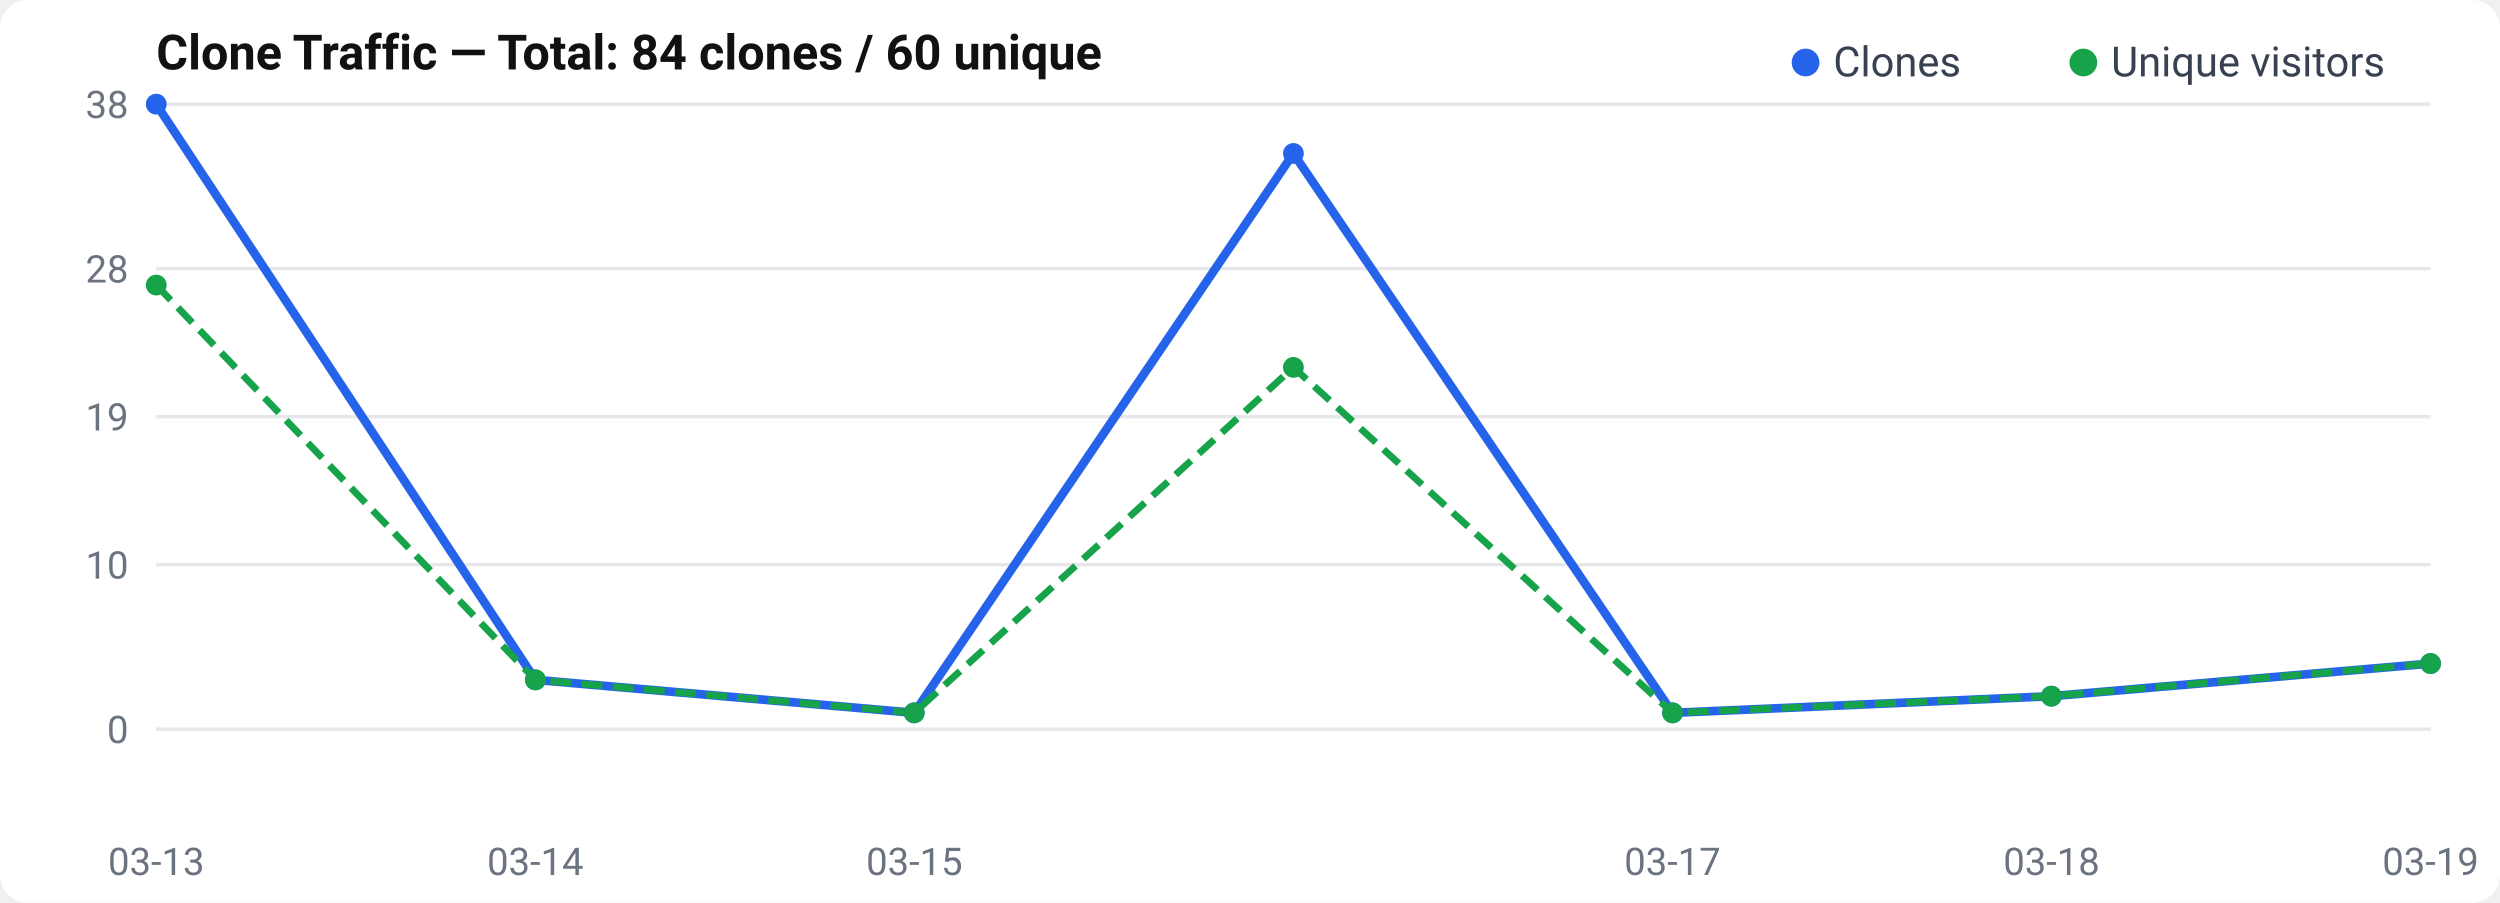
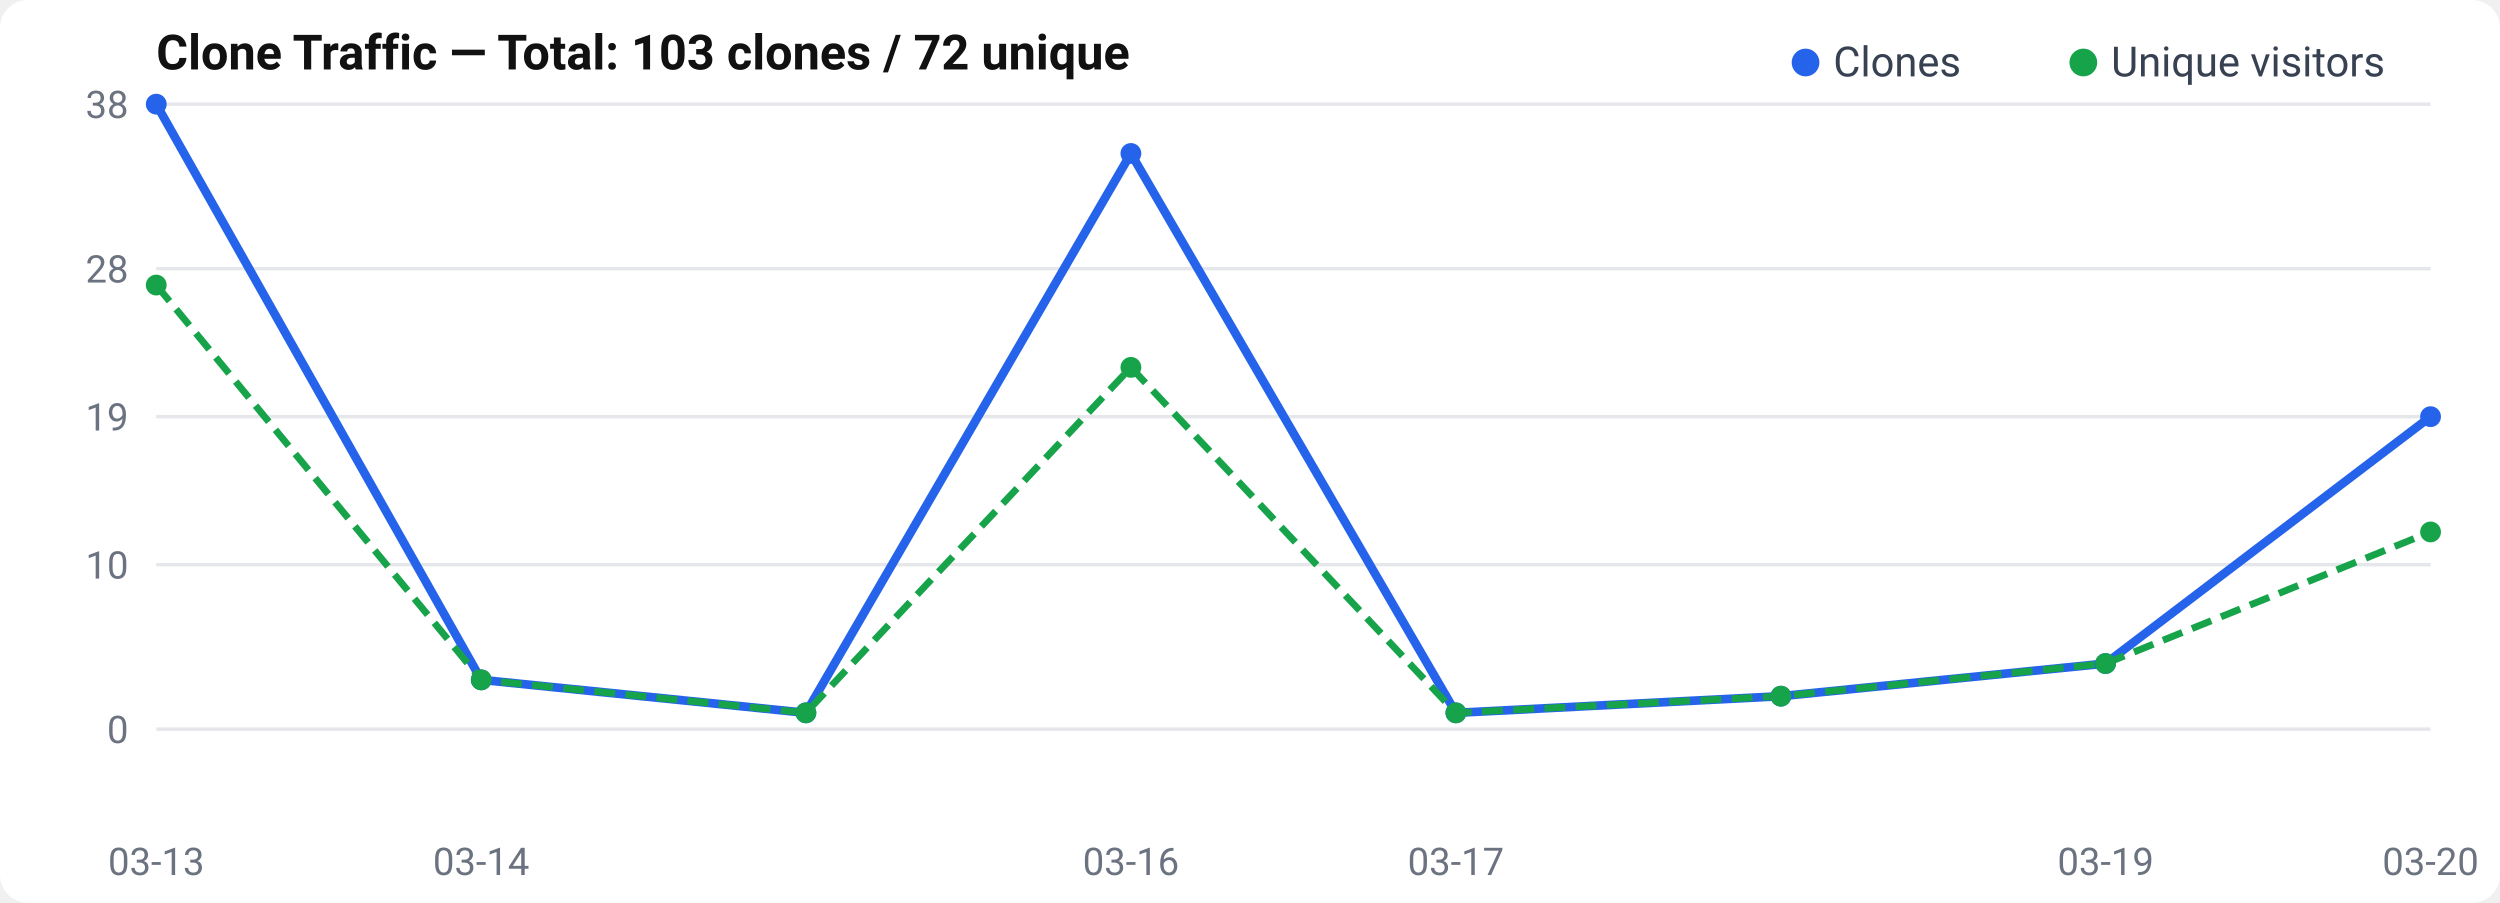
<svg xmlns="http://www.w3.org/2000/svg" width="720" height="260" viewBox="0 0 720 260">
  <style>
  text { font-family: -apple-system, BlinkMacSystemFont, 'Segoe UI', Roboto, sans-serif; }
</style>
  <rect width="720" height="260" rx="8" fill="#fff" />
  <text x="45" y="20" font-size="14" font-weight="600" fill="#111">
-   Clone Traffic — Total: 84 clones / 60 unique
+   Clone Traffic — Total: 103 clones / 72 unique
</text>
  <text x="37" y="214.0" text-anchor="end" font-size="11" fill="#6b7280">0</text>
  <line x1="45" y1="210.0" x2="700" y2="210.0" stroke="#e5e7eb" stroke-width="1" />
  <text x="37" y="166.632" text-anchor="end" font-size="11" fill="#6b7280">10</text>
  <line x1="45" y1="162.632" x2="700" y2="162.632" stroke="#e5e7eb" stroke-width="1" />
  <text x="37" y="124.0" text-anchor="end" font-size="11" fill="#6b7280">19</text>
  <line x1="45" y1="120.0" x2="700" y2="120.0" stroke="#e5e7eb" stroke-width="1" />
  <text x="37" y="81.368" text-anchor="end" font-size="11" fill="#6b7280">28</text>
  <line x1="45" y1="77.368" x2="700" y2="77.368" stroke="#e5e7eb" stroke-width="1" />
  <text x="37" y="34.0" text-anchor="end" font-size="11" fill="#6b7280">38</text>
  <line x1="45" y1="30.0" x2="700" y2="30.0" stroke="#e5e7eb" stroke-width="1" />
-   <polyline points="45.0,30.0 154.2,195.8 263.3,205.3 372.5,44.2 481.7,205.3 590.8,200.5 700.0,191.1" fill="none" stroke="#2563eb" stroke-width="2.5" stroke-linejoin="round" />
-   <polyline points="45.0,82.1 154.2,195.8 263.3,205.3 372.5,105.8 481.7,205.3 590.8,200.5 700.0,191.1" fill="none" stroke="#16a34a" stroke-width="2" stroke-dasharray="6,3" stroke-linejoin="round" />
+   <polyline points="45.0,30.0 138.6,195.8 232.1,205.3 325.7,44.2 419.3,205.3 512.9,200.5 606.4,191.1 700.0,120.0" fill="none" stroke="#2563eb" stroke-width="2.5" stroke-linejoin="round" />
+   <polyline points="45.0,82.1 138.6,195.8 232.1,205.3 325.7,105.8 419.3,205.3 512.9,200.5 606.4,191.1 700.0,153.2" fill="none" stroke="#16a34a" stroke-width="2" stroke-dasharray="6,3" stroke-linejoin="round" />
  <circle cx="45.0" cy="30.0" r="3" fill="#2563eb" />
-   <circle cx="154.2" cy="195.8" r="3" fill="#2563eb" />
-   <circle cx="263.3" cy="205.3" r="3" fill="#2563eb" />
-   <circle cx="372.5" cy="44.2" r="3" fill="#2563eb" />
-   <circle cx="481.7" cy="205.3" r="3" fill="#2563eb" />
-   <circle cx="590.8" cy="200.5" r="3" fill="#2563eb" />
-   <circle cx="700.0" cy="191.1" r="3" fill="#2563eb" />
+   <circle cx="138.6" cy="195.8" r="3" fill="#2563eb" />
+   <circle cx="232.1" cy="205.3" r="3" fill="#2563eb" />
+   <circle cx="325.7" cy="44.2" r="3" fill="#2563eb" />
+   <circle cx="419.3" cy="205.3" r="3" fill="#2563eb" />
+   <circle cx="512.9" cy="200.5" r="3" fill="#2563eb" />
+   <circle cx="606.4" cy="191.1" r="3" fill="#2563eb" />
+   <circle cx="700.0" cy="120.0" r="3" fill="#2563eb" />
  <circle cx="45.0" cy="82.1" r="3" fill="#16a34a" />
-   <circle cx="154.2" cy="195.8" r="3" fill="#16a34a" />
-   <circle cx="263.3" cy="205.3" r="3" fill="#16a34a" />
-   <circle cx="372.5" cy="105.8" r="3" fill="#16a34a" />
-   <circle cx="481.7" cy="205.3" r="3" fill="#16a34a" />
-   <circle cx="590.8" cy="200.5" r="3" fill="#16a34a" />
-   <circle cx="700.0" cy="191.1" r="3" fill="#16a34a" />
+   <circle cx="138.6" cy="195.8" r="3" fill="#16a34a" />
+   <circle cx="232.1" cy="205.3" r="3" fill="#16a34a" />
+   <circle cx="325.7" cy="105.8" r="3" fill="#16a34a" />
+   <circle cx="419.3" cy="205.3" r="3" fill="#16a34a" />
+   <circle cx="512.9" cy="200.5" r="3" fill="#16a34a" />
+   <circle cx="606.4" cy="191.1" r="3" fill="#16a34a" />
+   <circle cx="700.0" cy="153.2" r="3" fill="#16a34a" />
  <text x="45.0" y="252" text-anchor="middle" font-size="11" fill="#6b7280">03-13</text>
-   <text x="154.167" y="252" text-anchor="middle" font-size="11" fill="#6b7280">03-14</text>
-   <text x="263.333" y="252" text-anchor="middle" font-size="11" fill="#6b7280">03-15</text>
-   <text x="481.667" y="252" text-anchor="middle" font-size="11" fill="#6b7280">03-17</text>
-   <text x="590.833" y="252" text-anchor="middle" font-size="11" fill="#6b7280">03-18</text>
-   <text x="700.0" y="252" text-anchor="middle" font-size="11" fill="#6b7280">03-19</text>
+   <text x="138.571" y="252" text-anchor="middle" font-size="11" fill="#6b7280">03-14</text>
+   <text x="325.714" y="252" text-anchor="middle" font-size="11" fill="#6b7280">03-16</text>
+   <text x="419.286" y="252" text-anchor="middle" font-size="11" fill="#6b7280">03-17</text>
+   <text x="606.429" y="252" text-anchor="middle" font-size="11" fill="#6b7280">03-19</text>
+   <text x="700.0" y="252" text-anchor="middle" font-size="11" fill="#6b7280">03-20</text>
  <circle cx="520" cy="18" r="4" fill="#2563eb" />
  <text x="528" y="22" font-size="12" fill="#374151">Clones</text>
  <circle cx="600" cy="18" r="4" fill="#16a34a" />
  <text x="608" y="22" font-size="12" fill="#374151">Unique visitors</text>
</svg>
